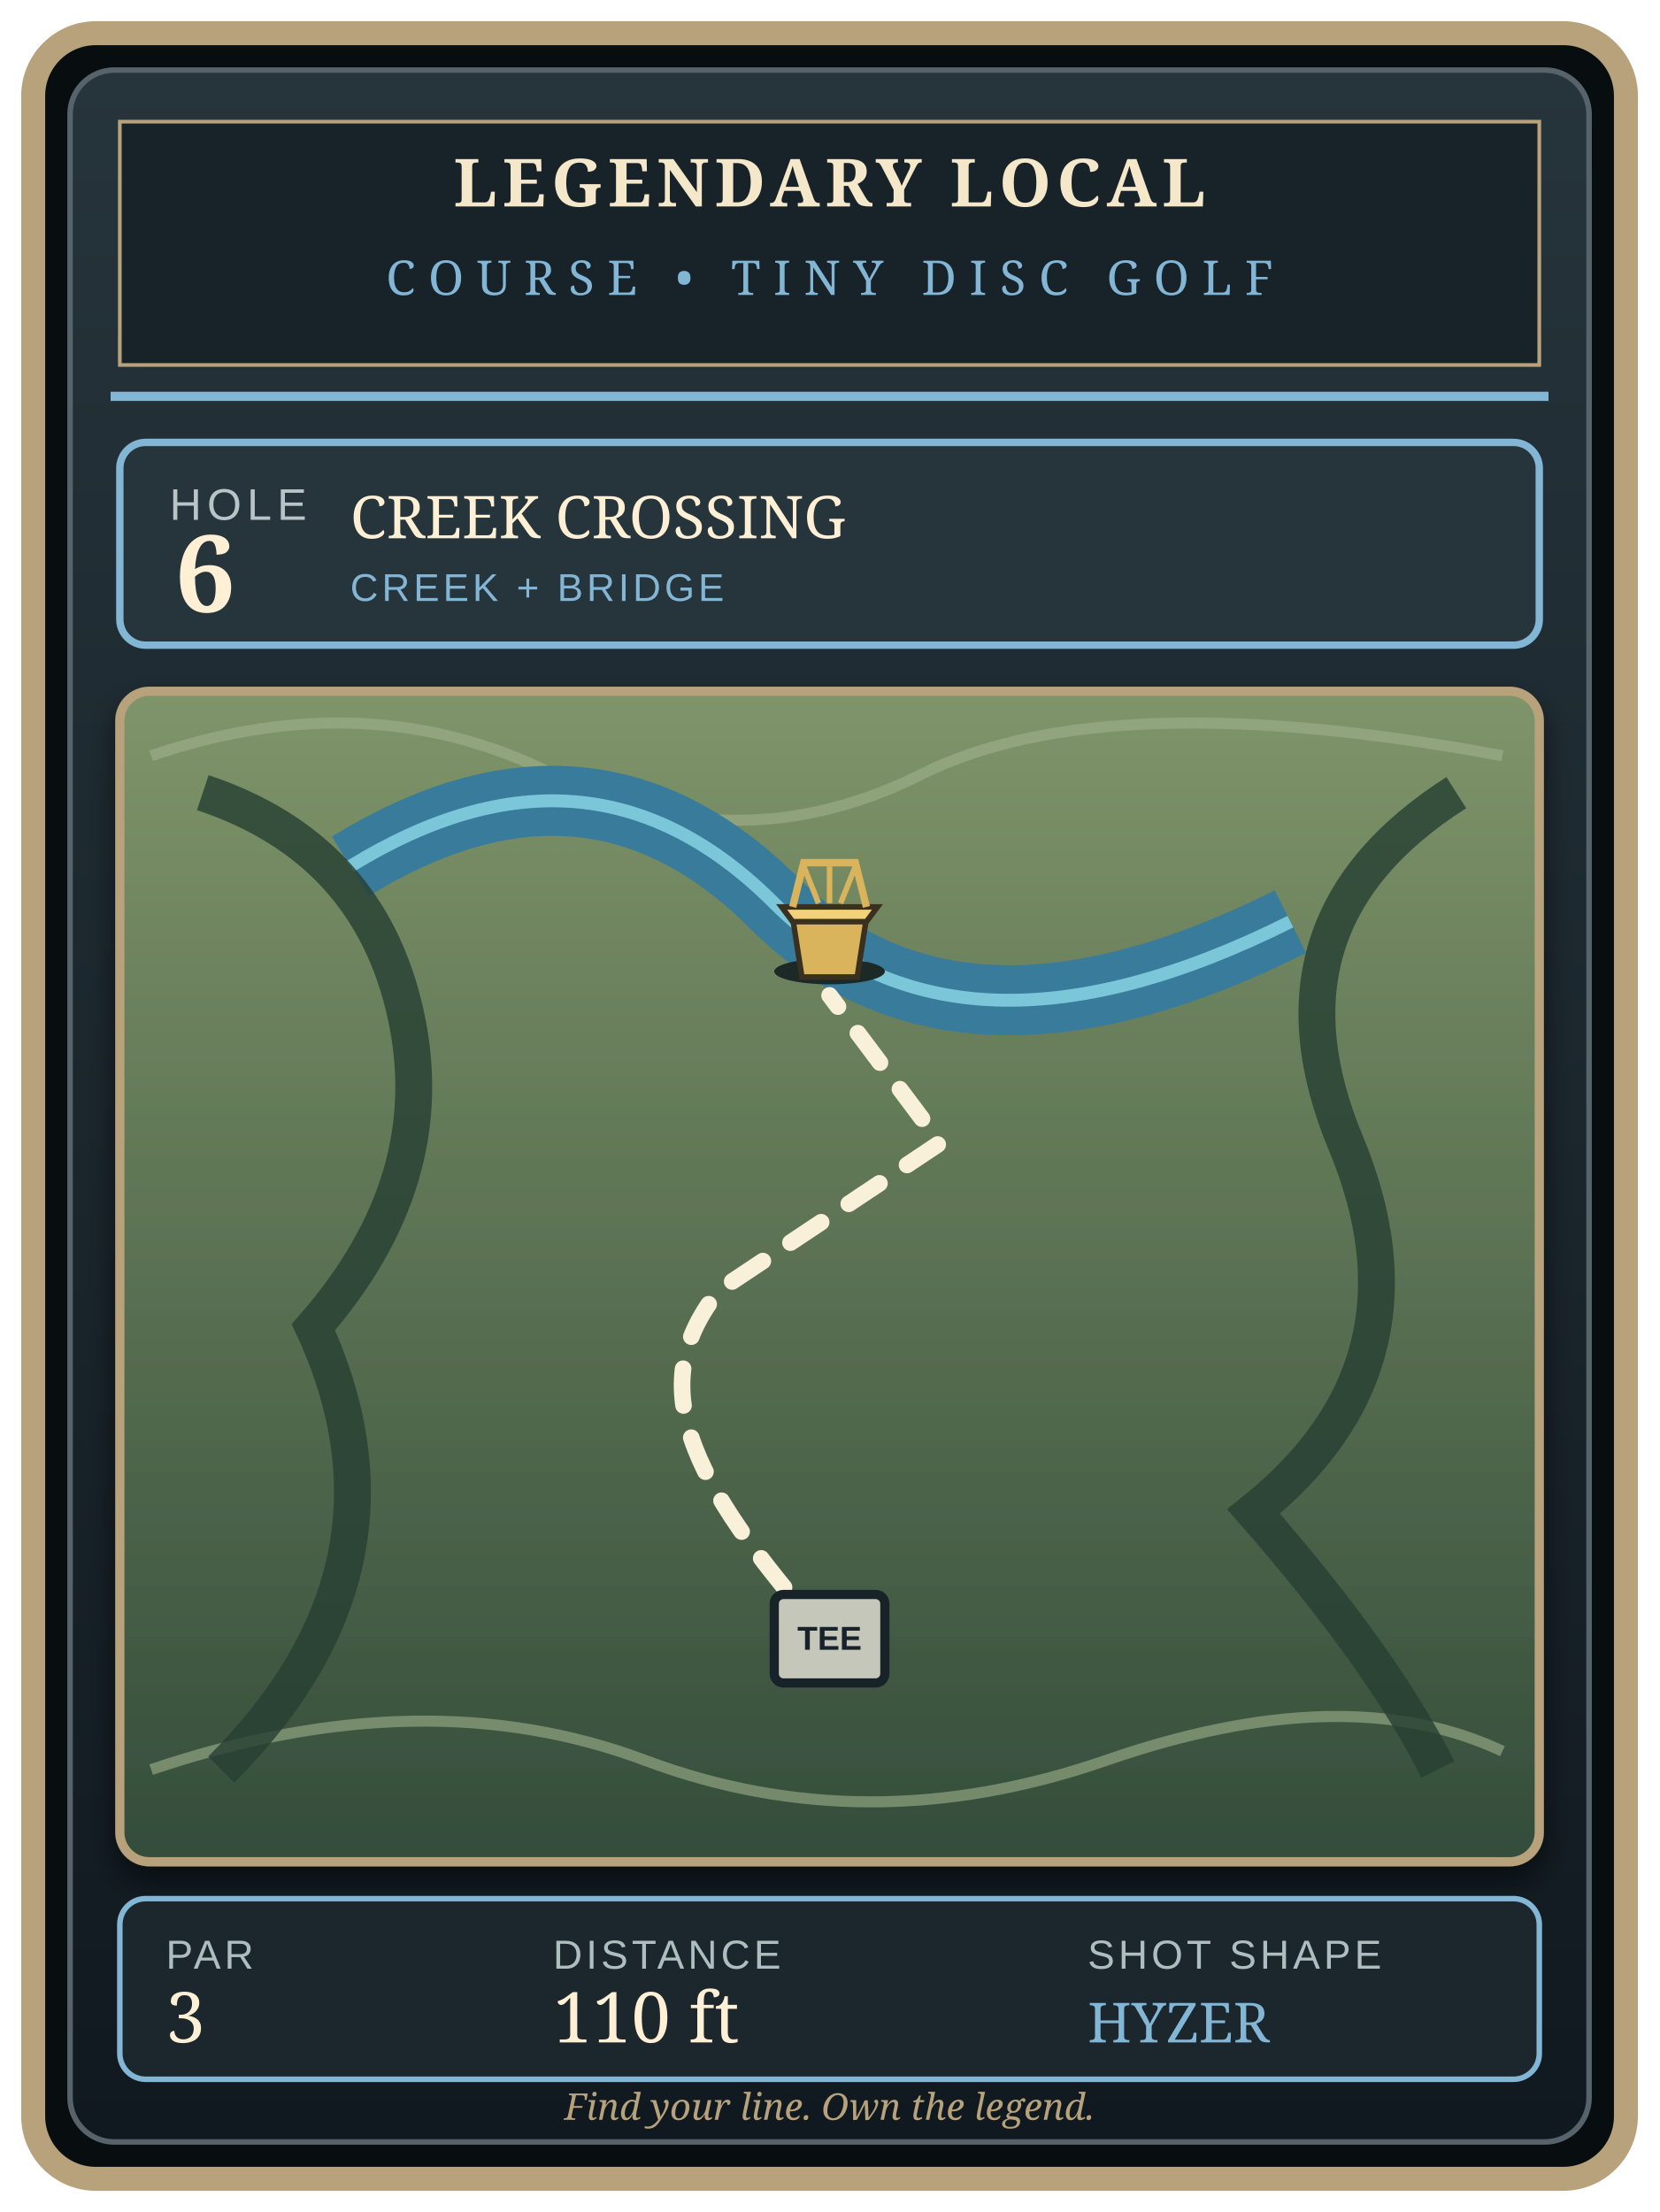
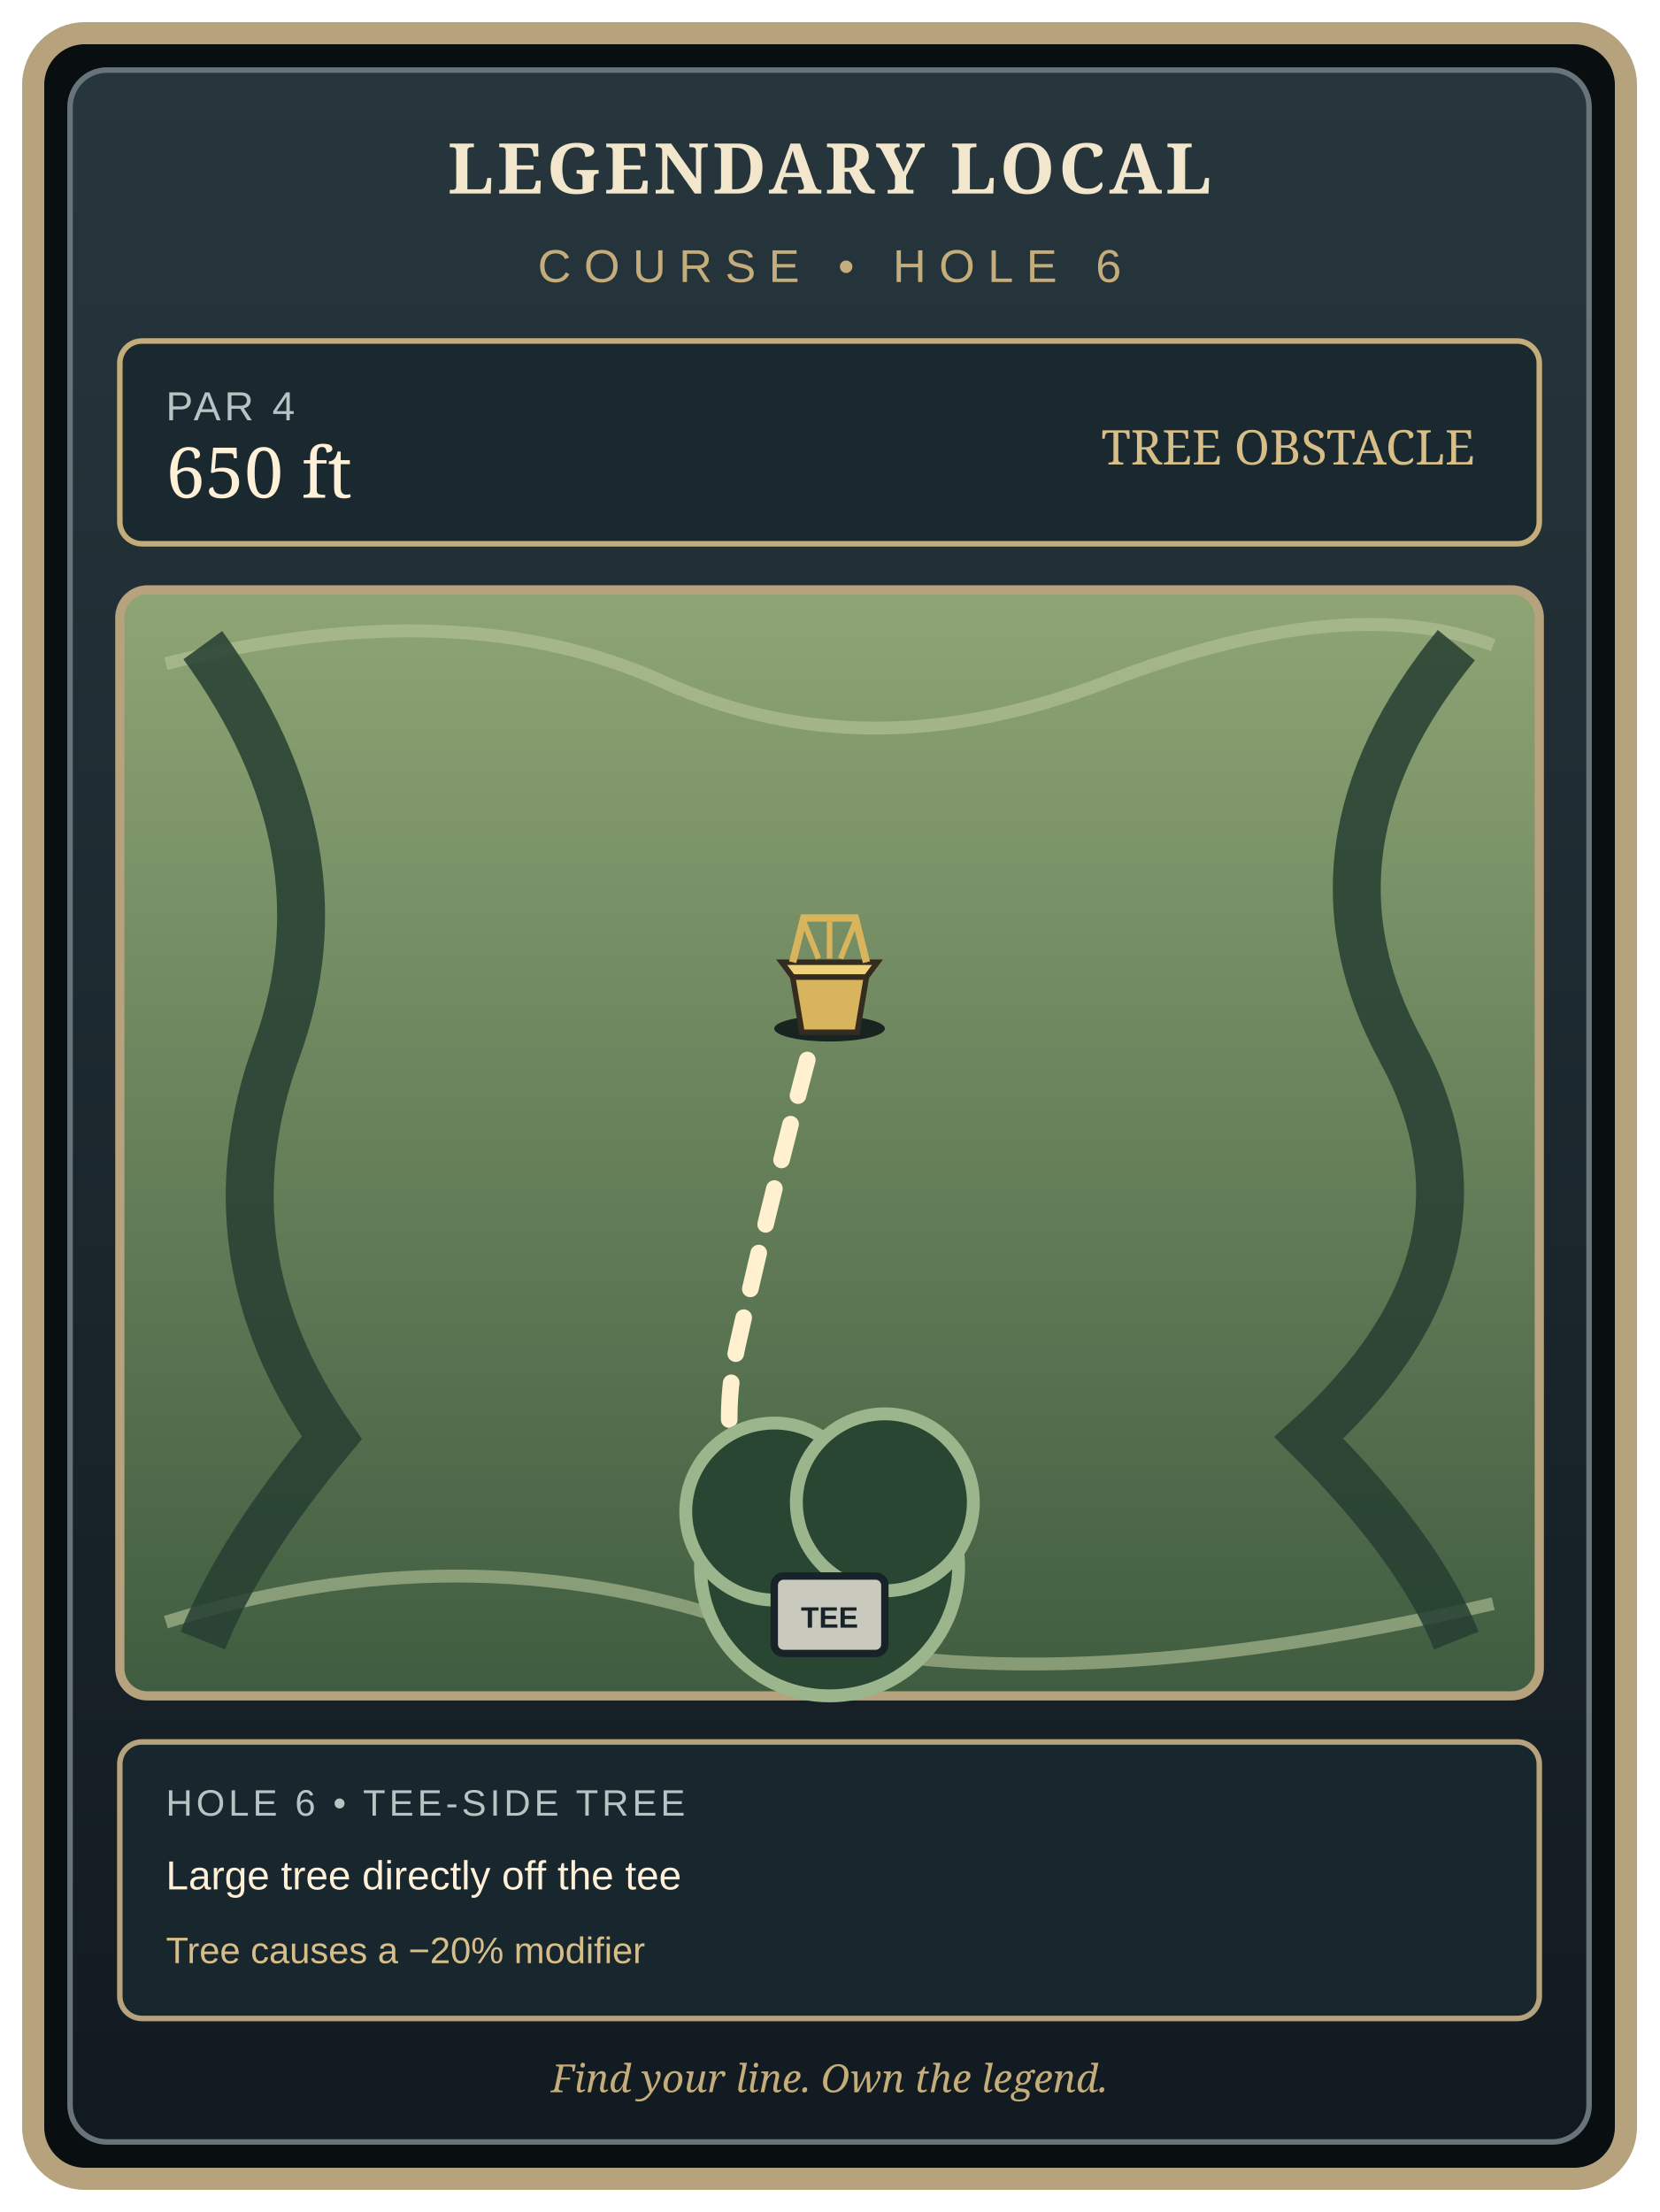
- <svg xmlns="http://www.w3.org/2000/svg" viewBox="0 0 900 1200" role="img" aria-label="Legendary Local Course Hole 6 tee sign">
+ <svg xmlns="http://www.w3.org/2000/svg" viewBox="0 0 900 1200">
  <defs>
    <linearGradient id="bg" x2="0" y2="1">
-       <stop stop-color="#26343b" />
-       <stop offset="1" stop-color="#10191f" />
+       <stop stop-color="#27363d" />
+       <stop offset="1" stop-color="#111a20" />
    </linearGradient>
-     <linearGradient id="map" x2="0" y2="1">
-       <stop stop-color="#7f9469" />
-       <stop offset="1" stop-color="#344d3b" />
+     <linearGradient id="fairway" x2="0" y2="1">
+       <stop stop-color="#8fa575" />
+       <stop offset="1" stop-color="#3f5c40" />
    </linearGradient>
-     <filter id="shadow">
-       <feDropShadow dx="0" dy="8" stdDeviation="8" flood-opacity=".55" />
-     </filter>
  </defs>
-   <rect x="18" y="18" width="864" height="1164" rx="34" fill="#080d10" stroke="#b7a27b" stroke-width="13" />
-   <rect x="38" y="38" width="824" height="1124" rx="24" fill="url(#bg)" stroke="#56636a" stroke-width="3" />
-   <path d="M60 215 H840" stroke="#83b5d5" stroke-width="5" />
-   <path d="M65 66 H835 V198 H65Z" fill="#172229" stroke="#b7a27b" stroke-width="2" />
-   <text x="450" y="112" text-anchor="middle" font-family="Georgia,serif" font-size="36" font-weight="bold" fill="#f4e7ca" letter-spacing="3">LEGENDARY LOCAL</text>
-   <text x="450" y="160" text-anchor="middle" font-family="Georgia,serif" font-size="26" fill="#83b5d5" letter-spacing="7">COURSE • TINY DISC GOLF</text>
-   <rect x="65" y="240" width="770" height="110" rx="14" fill="#26343b" stroke="#83b5d5" stroke-width="4" />
-   <text x="92" y="282" font-family="Arial,sans-serif" font-size="24" fill="#b7c4c8" letter-spacing="3">HOLE</text>
-   <text x="95" y="332" font-family="Georgia,serif" font-size="58" font-weight="bold" fill="#fff0d5">6</text>
-   <text x="190" y="292" font-family="Georgia,serif" font-size="32" fill="#fff0d5">CREEK CROSSING</text>
-   <text x="190" y="326" font-family="Arial,sans-serif" font-size="21" fill="#83b5d5" letter-spacing="2">CREEK + BRIDGE</text>
-   <rect x="65" y="375" width="770" height="635" rx="16" fill="url(#map)" stroke="#b7a27b" stroke-width="5" filter="url(#shadow)" />
-   <path d="M82 410 Q200 370 300 420 T500 420 T815 410 M82 960 Q230 910 350 955 T600 955 T815 950" fill="none" stroke="#9eb18a" stroke-width="6" opacity=".6" />
-   <path d="M190 470 Q320 390 420 490 T700 500" fill="none" stroke="#387b9a" stroke-width="38" />
-   <path d="M190 470 Q320 390 420 490 T700 500" fill="none" stroke="#7cc6d9" stroke-width="7" />
-   <path d="M110 430 Q200 460 220 550 T170 720 Q230 850 120 960 M790 430 Q680 500 730 620 T680 820 Q750 900 780 960" fill="none" stroke="#263f32" stroke-width="20" opacity=".8" />
-   <path d="M450 890 C370 800 350 750 390 700 L510 620 L450 540" fill="none" stroke="#f8f0d9" stroke-width="9" stroke-dasharray="20 18" stroke-linecap="round" />
-   <rect x="420" y="865" width="60" height="48" rx="5" fill="#c5c7bb" stroke="#172229" stroke-width="5" />
-   <text x="450" y="895" text-anchor="middle" font-family="Arial" font-size="18" font-weight="bold" fill="#172229">TEE</text>
-   <g transform="translate(450 500)">
-     <ellipse cx="0" cy="27" rx="30" ry="7" fill="#1c2926" />
-     <path d="M-20 -2 H20 L15 30 H-15Z" fill="#d9b45d" stroke="#3a3020" stroke-width="3" />
-     <path d="M-26 -8 H26 L20 0 H-20Z" fill="#f2d17b" stroke="#3a3020" stroke-width="3" />
-     <path d="M-20 -8 L-14 -32 H14 L20 -8" fill="none" stroke="#d9b45d" stroke-width="4" />
-     <path d="M-14 -30 L-6 -10 M0 -30 L0 -10 M14 -30 L6 -10" stroke="#d9b45d" stroke-width="3" />
+   <rect x="18" y="18" width="864" height="1164" rx="28" fill="#090e11" stroke="#b6a27d" stroke-width="12" />
+   <rect x="38" y="38" width="824" height="1124" rx="20" fill="url(#bg)" stroke="#68747a" stroke-width="3" />
+   <text x="450" y="105" text-anchor="middle" font-family="Georgia,serif" font-size="38" font-weight="bold" fill="#f2e6cc" letter-spacing="2">LEGENDARY LOCAL</text>
+   <text x="450" y="153" text-anchor="middle" font-family="Arial,sans-serif" font-size="25" fill="#c5ad7b" letter-spacing="7">COURSE • HOLE 6</text>
+   <rect x="65" y="185" width="770" height="110" rx="12" fill="#1a292f" stroke="#c5ad7b" stroke-width="3" />
+   <text x="90" y="228" font-family="Arial,sans-serif" font-size="22" fill="#b8c3c4" letter-spacing="2">PAR 4</text>
+   <text x="90" y="270" font-family="Georgia,serif" font-size="38" fill="#fff0d7">650 ft</text>
+   <text x="800" y="252" text-anchor="end" font-family="Georgia,serif" font-size="26" fill="#d7bd88">TREE OBSTACLE</text>
+   <rect x="65" y="320" width="770" height="600" rx="15" fill="url(#fairway)" stroke="#b6a27d" stroke-width="5" />
+   <path d="M90 360 Q250 320 360 370 T600 370 T810 350 M90 880 Q250 830 400 880 T810 870" fill="none" stroke="#b5c59a" stroke-width="7" opacity=".6" />
+   <path d="M110 350 Q190 460 150 570 T180 780 Q130 840 110 890 M790 350 Q700 460 760 570 T710 780 Q770 840 790 890" fill="none" stroke="#263e31" stroke-width="26" opacity=".85" />
+   <path d="M450 900 Q380 820 400 730 T450 530" fill="none" stroke="#fff1cf" stroke-width="9" stroke-dasharray="20 16" stroke-linecap="round" />
+   <g fill="#284632" stroke="#9bb58c" stroke-width="7">
+     <circle cx="450" cy="850" r="70" />
+     <circle cx="420" cy="820" r="48" />
+     <circle cx="480" cy="815" r="48" />
  </g>
-   <rect x="65" y="1030" width="770" height="98" rx="14" fill="#1b272d" stroke="#83b5d5" stroke-width="3" />
-   <text x="90" y="1068" font-family="Arial,sans-serif" font-size="22" fill="#aebdc0" letter-spacing="2">PAR</text>
-   <text x="90" y="1108" font-family="Georgia,serif" font-size="38" fill="#fff0d5">3</text>
-   <text x="300" y="1068" font-family="Arial,sans-serif" font-size="22" fill="#aebdc0" letter-spacing="2">DISTANCE</text>
-   <text x="300" y="1108" font-family="Georgia,serif" font-size="38" fill="#fff0d5">110 ft</text>
-   <text x="590" y="1068" font-family="Arial,sans-serif" font-size="22" fill="#aebdc0" letter-spacing="2">SHOT SHAPE</text>
-   <text x="590" y="1108" font-family="Georgia,serif" font-size="30" fill="#83b5d5">HYZER</text>
-   <text x="450" y="1150" text-anchor="middle" font-family="Georgia,serif" font-size="20" font-style="italic" fill="#b7a27b">Find your line. Own the legend.</text>
+   <rect x="420" y="855" width="60" height="42" rx="5" fill="#c9c9bd" stroke="#172229" stroke-width="4" />
+   <text x="450" y="883" text-anchor="middle" font-family="Arial" font-size="16" font-weight="bold" fill="#172229">TEE</text>
+   <g transform="translate(450 530)">
+     <ellipse cx="0" cy="28" rx="30" ry="7" fill="#182420" />
+     <path d="M-20 0 H20 L15 30 H-15Z" fill="#d8b45d" stroke="#342c20" stroke-width="3" />
+     <path d="M-26 -8 H26 L20 0 H-20Z" fill="#f2d17b" stroke="#342c20" stroke-width="3" />
+     <path d="M-20 -8 L-14 -32 H14 L20 -8" fill="none" stroke="#d8b45d" stroke-width="4" />
+     <path d="M-14 -30 L-6 -10 M0 -30 L0 -10 M14 -30 L6 -10" stroke="#d8b45d" stroke-width="3" />
+   </g>
+   <rect x="65" y="945" width="770" height="150" rx="12" fill="#18262d" stroke="#b6a27d" stroke-width="3" />
+   <text x="90" y="985" font-family="Arial,sans-serif" font-size="20" fill="#b8c3c4" letter-spacing="2">HOLE 6 • TEE-SIDE TREE</text>
+   <text x="90" y="1025" font-family="Arial,sans-serif" font-size="22" fill="#fff0d7">Large tree directly off the tee</text>
+   <text x="90" y="1065" font-family="Arial,sans-serif" font-size="20" fill="#d7bd88">Tree causes a −20% modifier</text>
+   <text x="450" y="1135" text-anchor="middle" font-family="Georgia,serif" font-size="21" font-style="italic" fill="#c5ad7b">Find your line. Own the legend.</text>
</svg>
